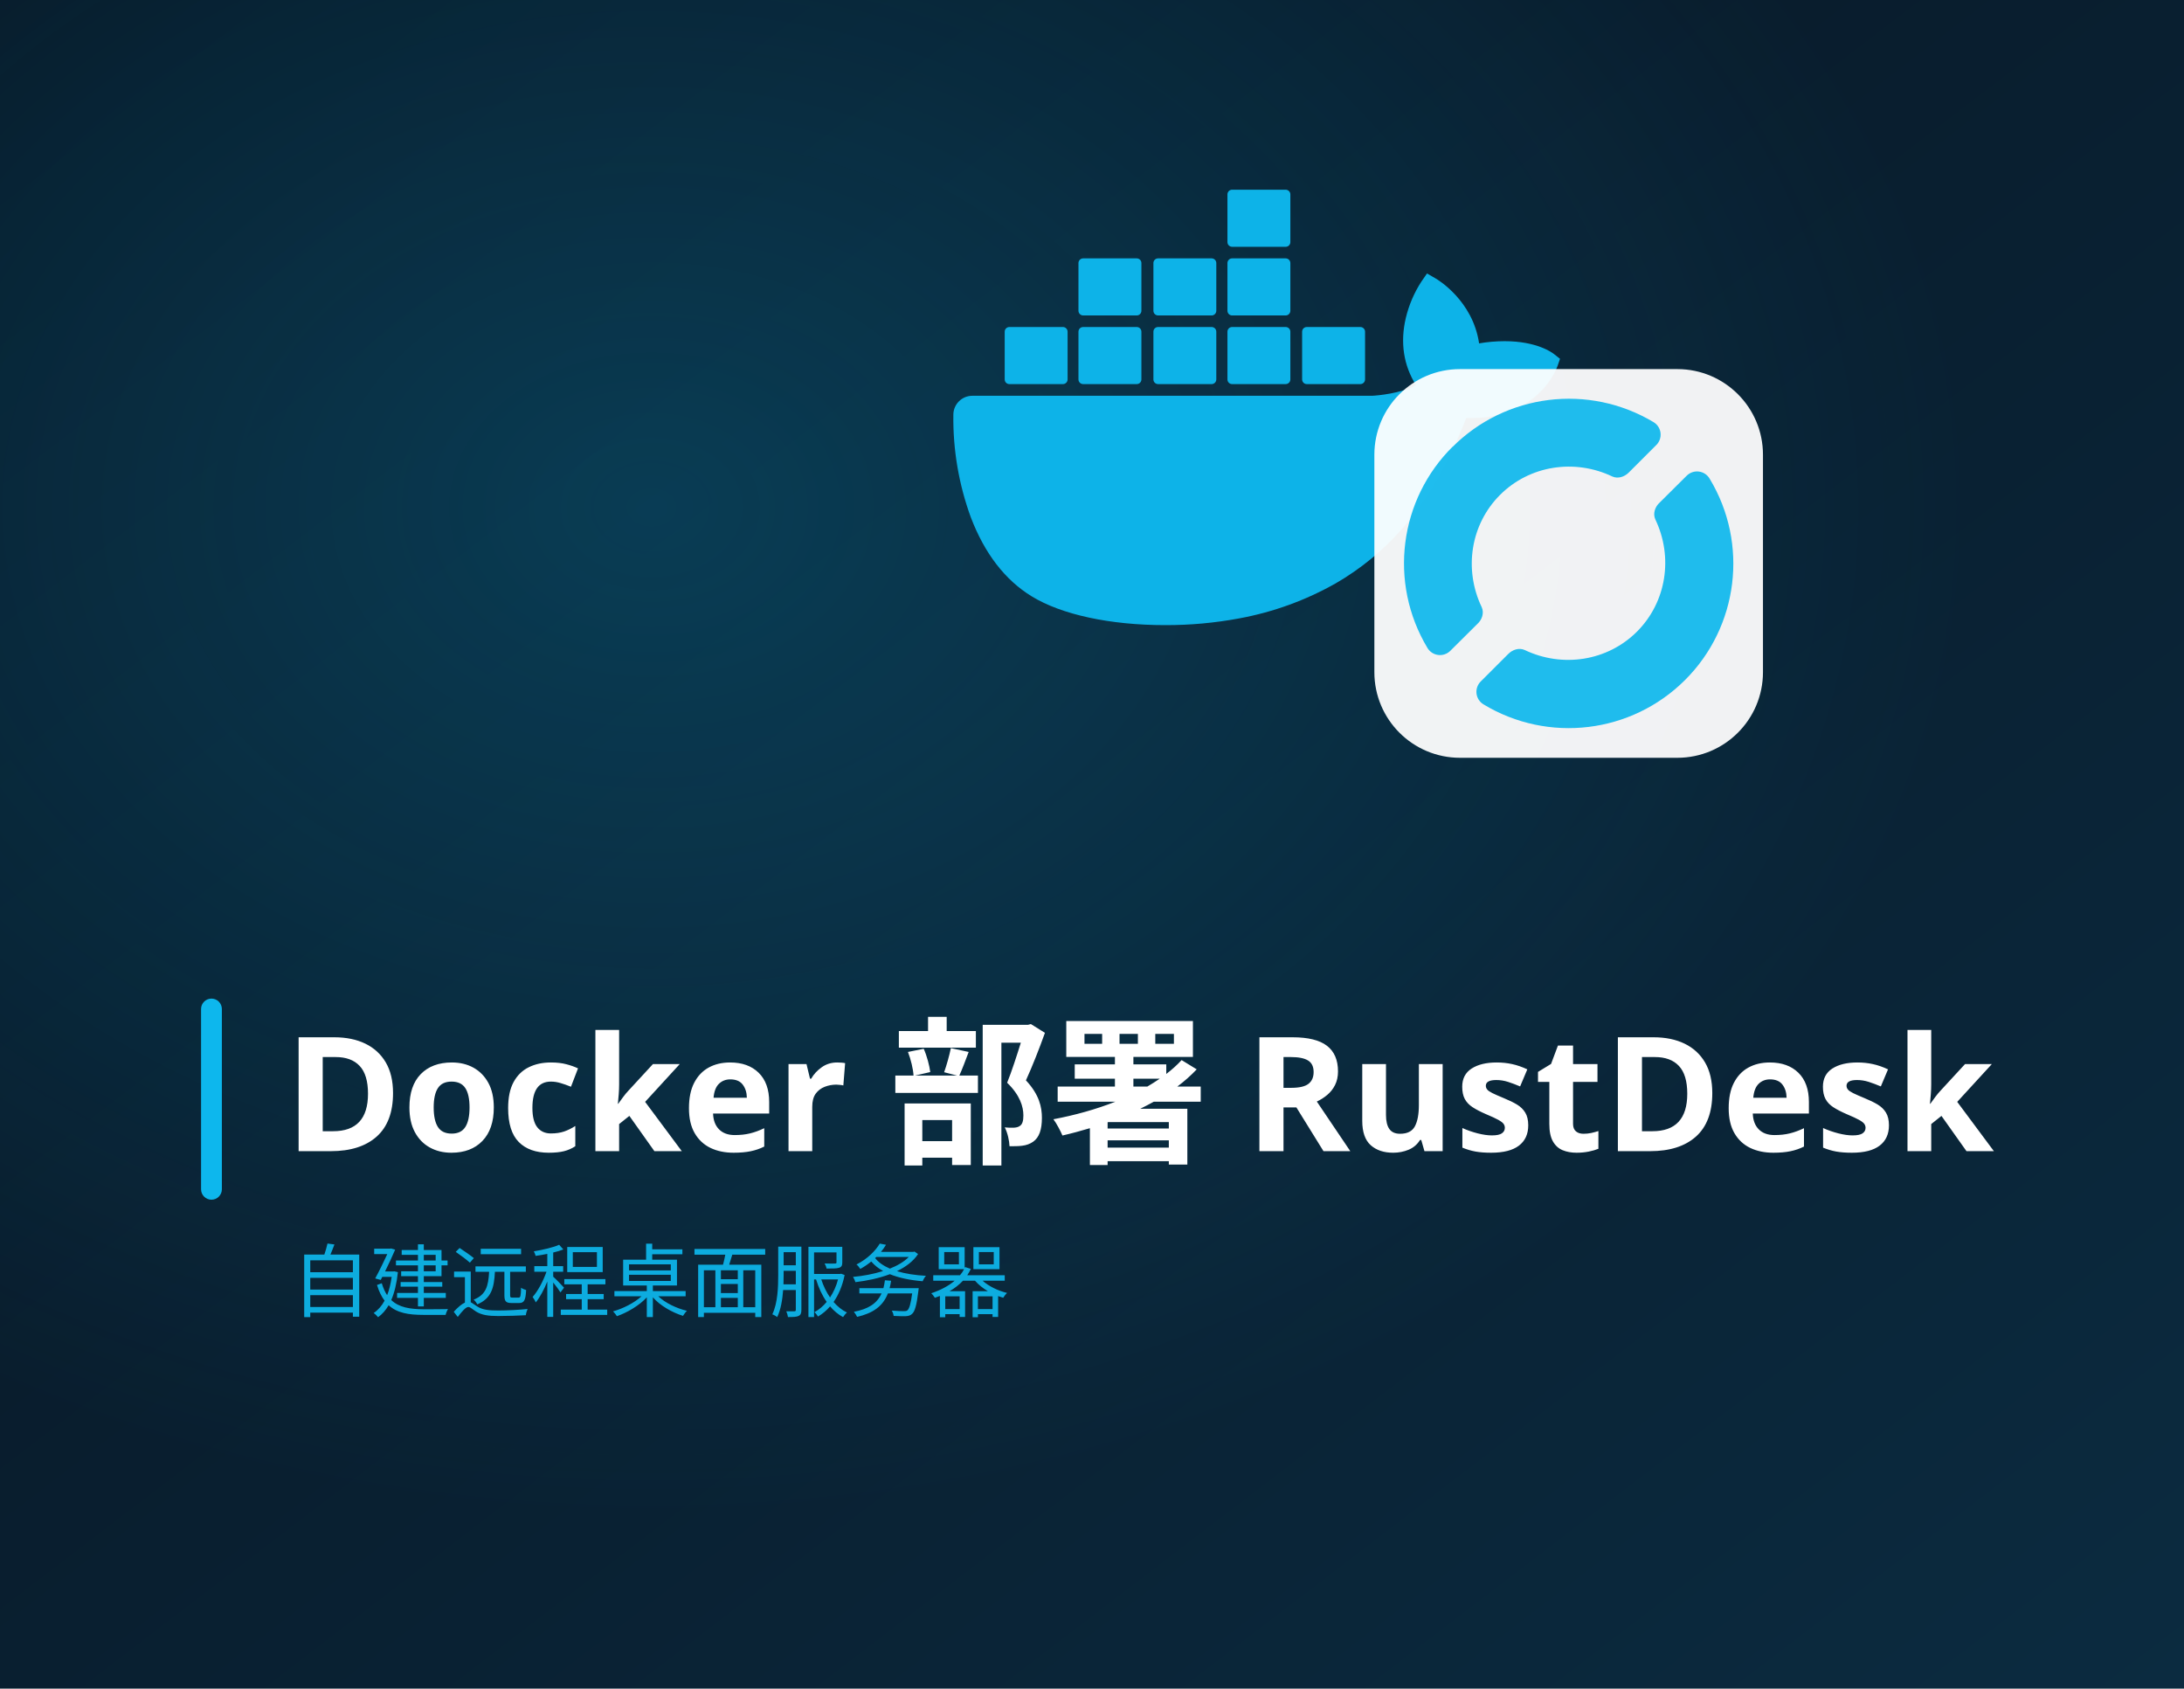
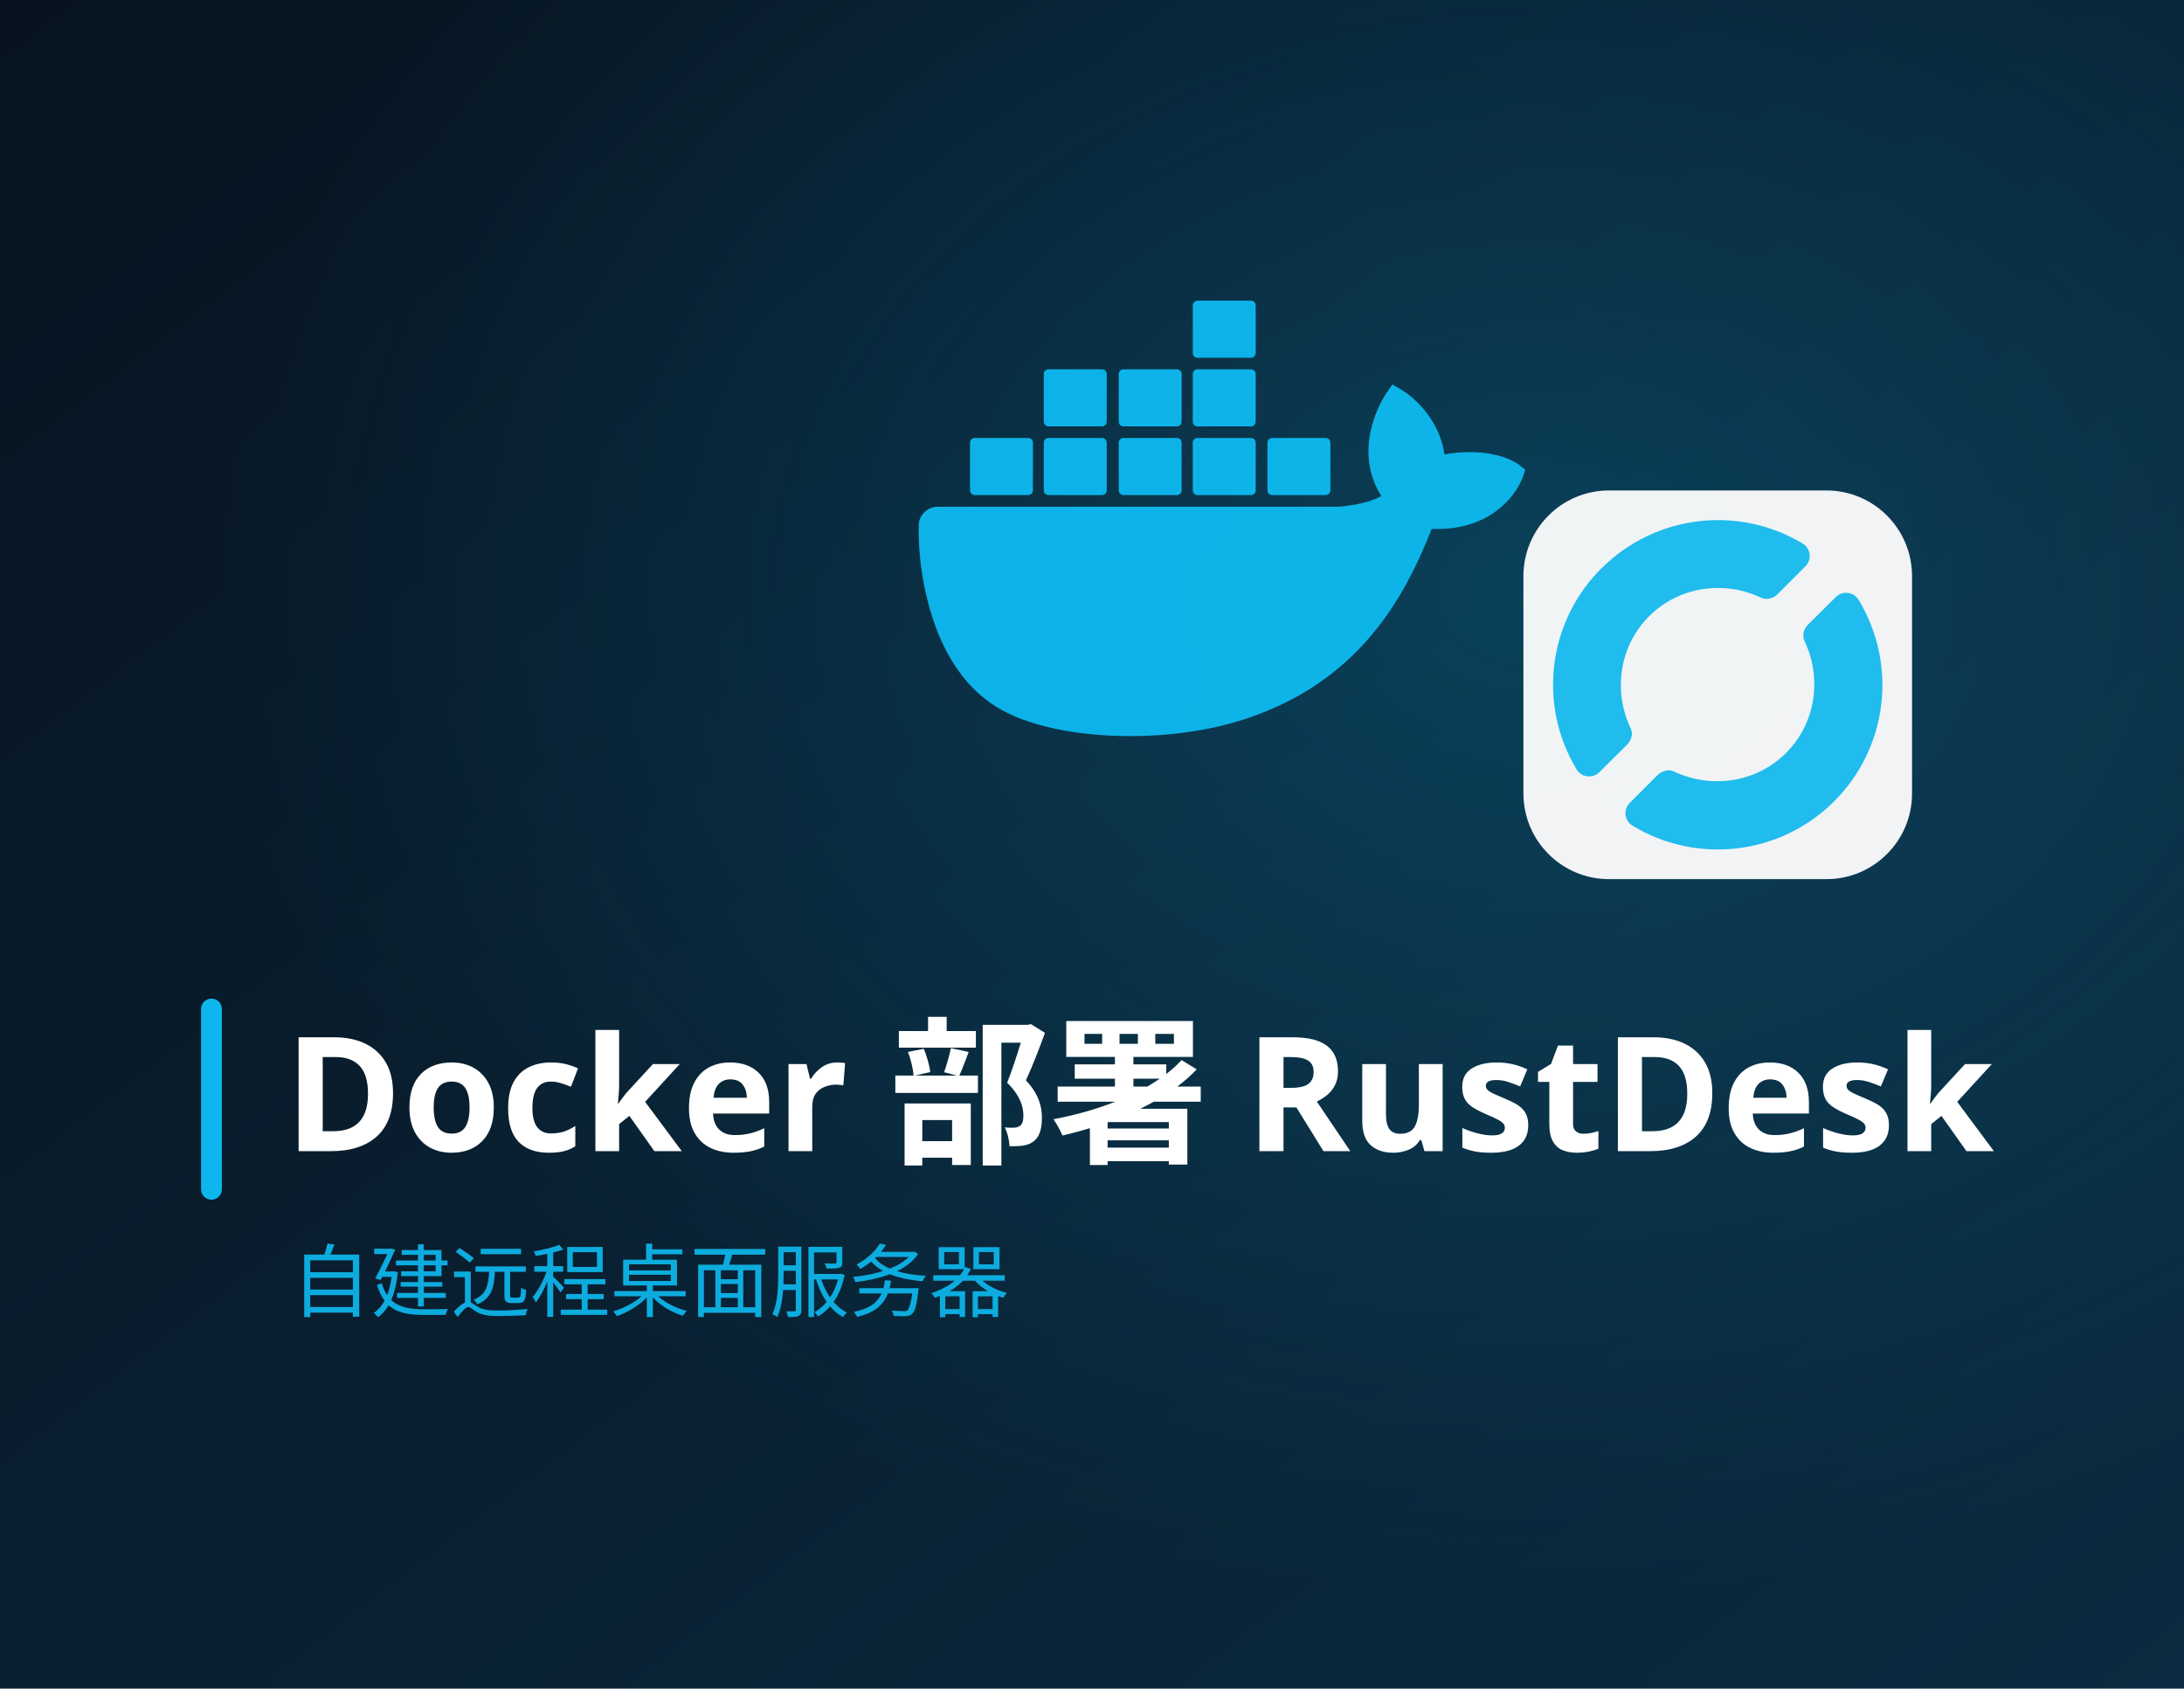
<svg xmlns="http://www.w3.org/2000/svg" width="630" height="487" viewBox="0 0 630 487" font-family="Microsoft YaHei, PingFang SC, sans-serif">
  <defs>
    <linearGradient id="bg" x1="0" y1="0" x2="1" y2="1">
      <stop offset="0%" stop-color="#071320" />
      <stop offset="100%" stop-color="#0b2b40" />
    </linearGradient>
-     <radialGradient id="glow" cx="30%" cy="30%" r="60%">
+     <radialGradient id="glow" cx="70%" cy="35%" r="60%">
      <stop offset="0%" stop-color="#0db7ed" stop-opacity="0.22" />
      <stop offset="100%" stop-color="#0db7ed" stop-opacity="0" />
    </radialGradient>
  </defs>
  <rect width="630" height="487" fill="url(#bg)" />
  <rect width="630" height="487" fill="url(#glow)" />
-   <g transform="translate(275.00,30.00) scale(7.29167)" opacity="0.97">
+   <g transform="translate(265.00,62.00) scale(7.29167)" opacity="0.97">
    <g fill="#0db7ed">
      <path d="M13.983 11.078h2.119a.186.186 0 00.186-.185V9.006a.186.186 0 00-.186-.186h-2.119a.185.185 0 00-.185.185v1.888c0 .102.083.185.185.185m-2.954-5.43h2.118a.186.186 0 00.186-.186V3.574a.186.186 0 00-.186-.185h-2.118a.185.185 0 00-.185.185v1.888c0 .102.082.185.185.185m0 2.716h2.118a.187.187 0 00.186-.186V6.29a.186.186 0 00-.186-.185h-2.118a.185.185 0 00-.185.185v1.887c0 .102.082.185.185.186m-2.93 0h2.12a.186.186 0 00.184-.186V6.29a.185.185 0 00-.185-.185H8.1a.185.185 0 00-.185.185v1.887c0 .102.083.185.185.186m-2.964 0h2.119a.186.186 0 00.185-.186V6.29a.185.185 0 00-.185-.185H5.136a.186.186 0 00-.186.185v1.887c0 .102.084.185.186.186m5.893 2.715h2.118a.186.186 0 00.186-.185V9.006a.186.186 0 00-.186-.186h-2.118a.185.185 0 00-.185.185v1.888c0 .102.082.185.185.185m-2.93 0h2.12a.185.185 0 00.184-.185V9.006a.185.185 0 00-.184-.186h-2.12a.185.185 0 00-.184.185v1.888c0 .102.083.185.185.185m-2.964 0h2.119a.185.185 0 00.185-.185V9.006a.185.185 0 00-.184-.186h-2.12a.186.186 0 00-.186.186v1.887c0 .102.084.185.186.185m-2.92 0h2.12a.185.185 0 00.184-.185V9.006a.185.185 0 00-.184-.186h-2.12a.185.185 0 00-.184.185v1.888c0 .102.082.185.185.185M23.763 9.89c-.065-.051-.672-.51-1.954-.51-.338.001-.676.03-1.01.087-.248-1.7-1.653-2.53-1.716-2.566l-.344-.199-.226.327c-.284.438-.49.922-.612 1.43-.23.97-.09 1.882.403 2.661-.595.332-1.55.413-1.744.42H.751a.751.751 0 00-.75.748 11.376 11.376 0 00.692 4.062c.545 1.428 1.355 2.48 2.41 3.124 1.18.723 3.1 1.137 5.275 1.137.983.003 1.963-.086 2.93-.266a12.248 12.248 0 003.823-1.389c.98-.567 1.86-1.288 2.61-2.136 1.252-1.418 1.998-2.997 2.553-4.4h.221c1.372 0 2.215-.549 2.68-1.009.309-.293.55-.65.707-1.046l.098-.288Z" />
    </g>
  </g>
-   <rect x="396.45" y="106.45" width="112.10" height="112.10" rx="24.70" fill="#ffffff" fill-opacity="0.94" />
-   <g transform="translate(405.00,115.00) scale(3.95833)" opacity="0.92">
+   <rect x="439.45" y="141.45" width="112.10" height="112.10" rx="24.70" fill="#ffffff" fill-opacity="0.94" />
+   <g transform="translate(448.00,150.00) scale(3.95833)" opacity="0.92">
    <g fill="#0db7ed">
      <path d="m20.608 5.601-1.971 1.959c-.347.311-.515.811-.32 1.234 1.313 2.747.814 6.022-1.34 8.175-2.155 2.152-5.434 2.649-8.184 1.337-.405-.182-.881-.028-1.193.288l-2.003 2a1.065 1.065 0 0 0 .192 1.671 12.005 12.005 0 0 0 14.686-1.765A11.973 11.973 0 0 0 22.281 5.836a1.065 1.065 0 0 0-1.673-.234zM3.561 3.474A11.972 11.972 0 0 0 1.697 18.137a1.065 1.065 0 0 0 1.673.234L5.33 16.424c.355-.31.528-.816.331-1.244-1.314-2.747-.816-6.022 1.339-8.175C9.155 4.852 12.435 4.354 15.185 5.666c.401.179.87.03 1.182-.277l2.014-2.012a1.063 1.063 0 0 0-.192-1.671A12.008 12.008 0 0 0 3.519 3.527z" />
    </g>
  </g>
  <rect x="58" y="288" width="6" height="58" fill="#0db7ed" rx="3" />
  <text x="82" y="332" font-size="46" font-weight="bold" fill="#ffffff">Docker 部署 RustDesk</text>
  <text x="84" y="378" font-size="23" fill="#0db7ed" opacity="0.92">自建远程桌面服务器</text>
</svg>
